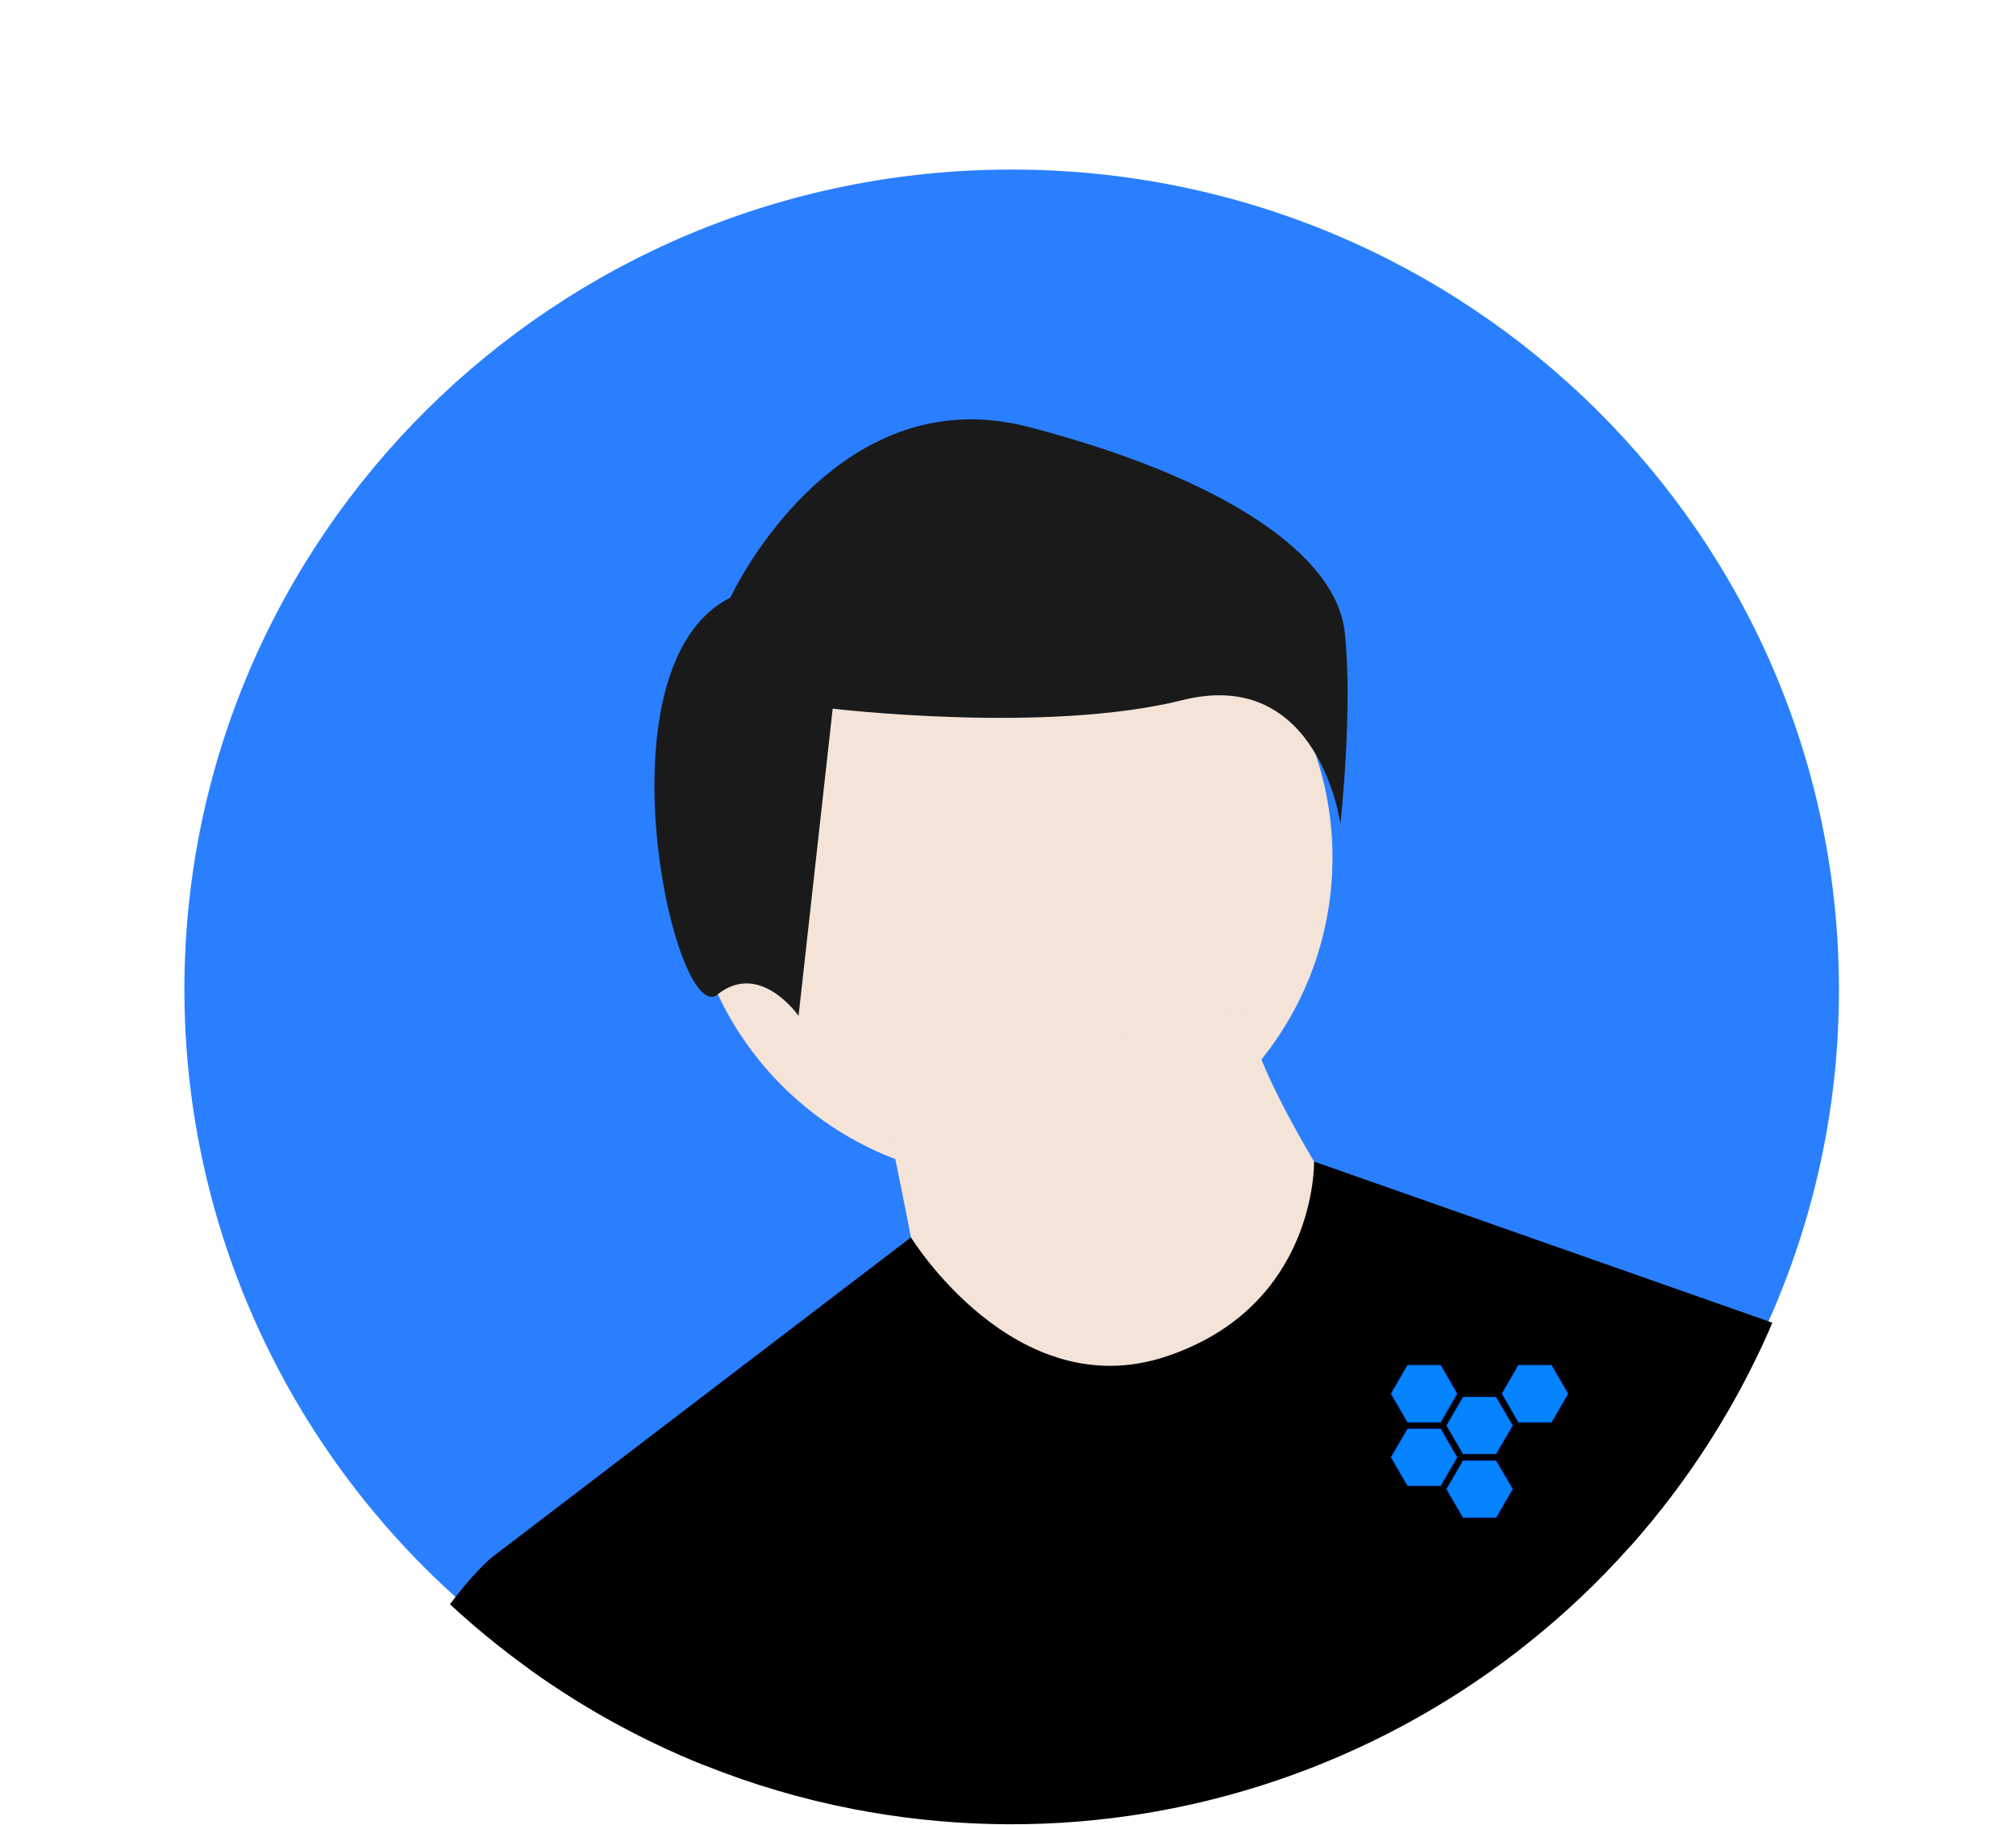
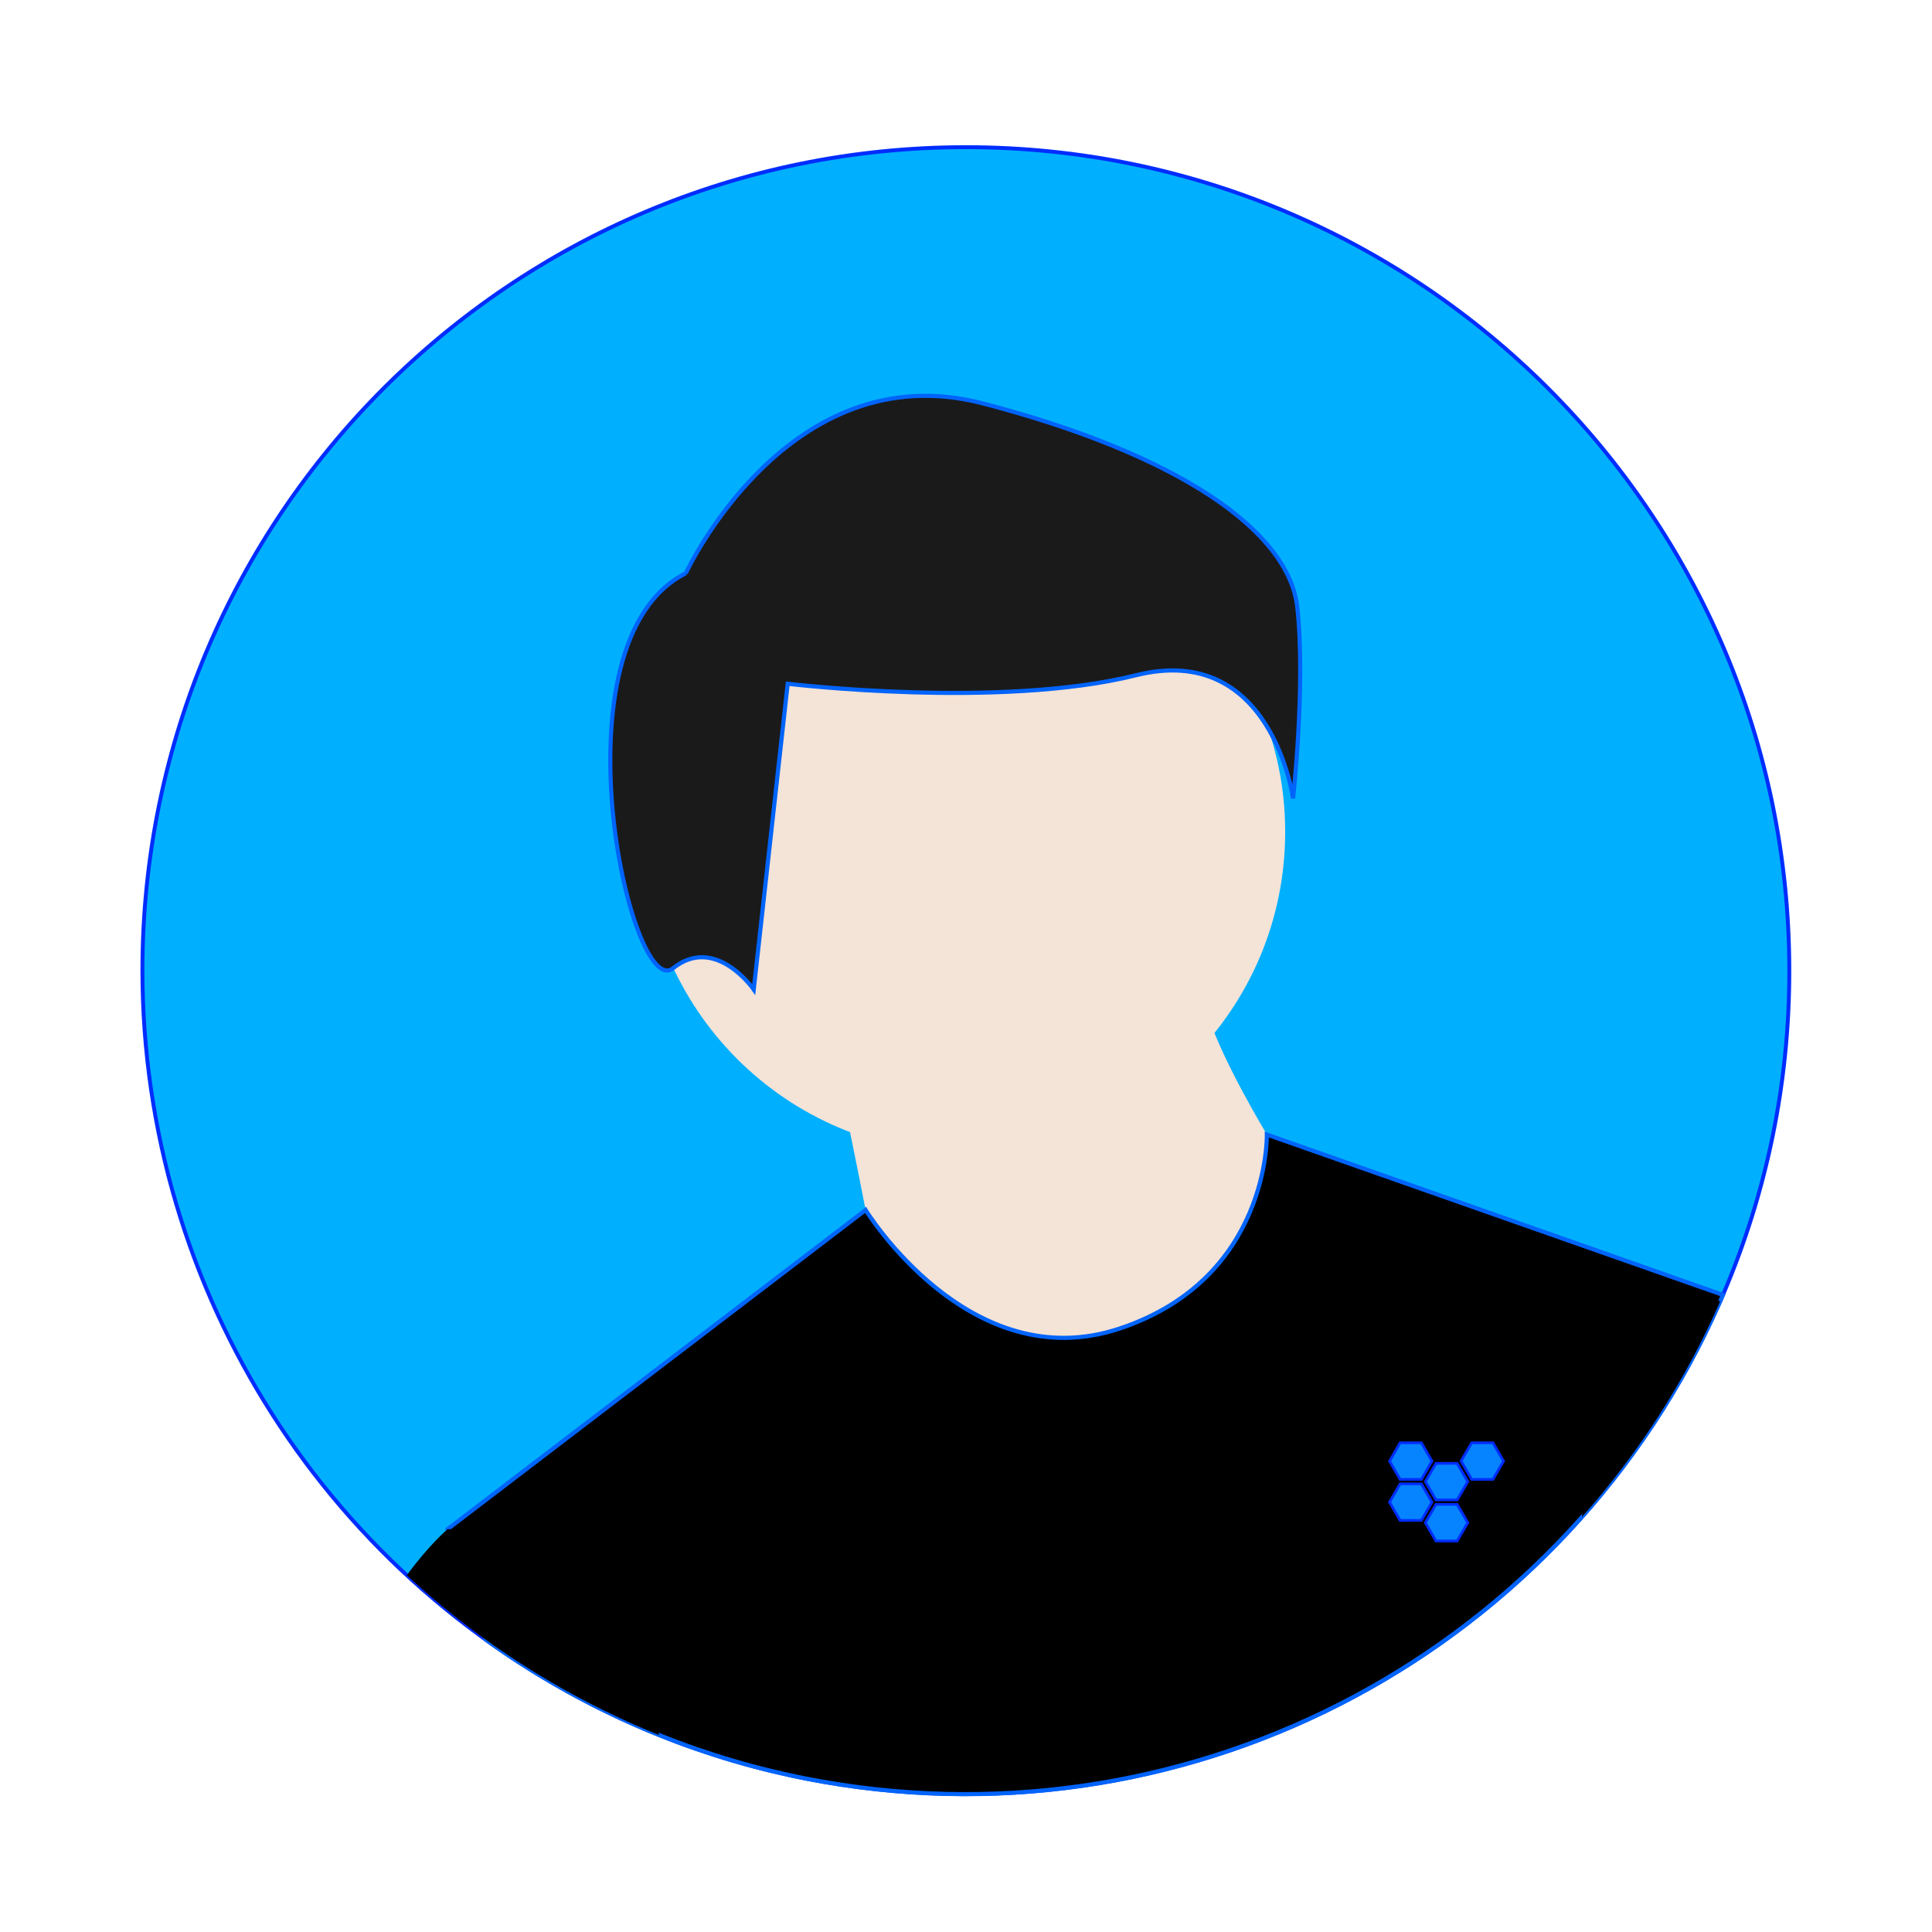
- <svg xmlns="http://www.w3.org/2000/svg" height="483.11" width="533.935" version="1.1" id="svg3449">
-   <defs id="defs3453" />
-   <path fill="#2a7fff" d="m 487.041,262.117 a 218.359,216.476 0 0 1 -17.645,85.535 l -0.726,1.658 A 219.466,217.573 0 0 1 229.919,476.072 q -1.974,-0.347 -3.941,-0.72 a 217.146,215.273 0 0 1 -39.633,-11.587 q -3.121,-1.244 -6.197,-2.577 l -4.188,-1.87 A 219.372,217.48 0 0 1 48.835,262.117 c 0,-119.962 98.097,-217.213 219.103,-217.213 121.006,0 219.103,97.251 219.103,217.213 z" id="path3429" style="stroke-width:0.917" />
-   <path opacity="0.2" d="m 192.558,201.466 c -4.136,23.334 4.994,44.464 4.994,44.464 0,0 15.836,-16.703 19.972,-40.039 4.136,-23.335 -4.994,-44.464 -4.994,-44.464 0,0 -15.836,16.704 -19.972,40.039 z" id="path3431" style="stroke-width:0.921" />
-   <g fill="#f4e3d7" id="g3437" transform="matrix(0.9206004,0,0,0.9206009,-43.22478,-47.15647)">
-     <circle cy="297.919" cx="337.511" r="92.785" id="circle3433" />
-     <path d="m 301.267,368.958 c 0,0 11.598,55.091 11.598,60.89 0,5.799 55.091,31.895 55.091,31.895 l 49.292,-8.699 17.397,-52.192 c 0,0 -28.995,-43.493 -28.995,-60.89 z" id="path3435" />
-   </g>
-   <path d="m 469.396,350.286 -0.726,1.673 A 219.466,219.466 0 0 1 229.919,479.823 q -1.974,-0.35 -3.941,-0.726 A 217.146,217.146 0 0 1 186.345,467.409 q -3.121,-1.255 -6.197,-2.6 l -4.188,-1.886 a 218.839,218.839 0 0 1 -35.815,-20.925 l -10.126,-29.372 5.691,-4.343 11.707,-8.939 12.492,-9.536 3.248,-2.483 49.013,-37.416 3.617,-2.762 25.476,-19.447 0.006,-0.006 c 0,0 27.55,44.89 67.591,31.543 40.042,-13.347 39.167,-51.619 39.167,-51.619 z" id="path3439" style="stroke-width:0.921" />
-   <path fill="#1a1a1a" d="m 193.415,158.29 c 0,0 27.12,-58.76 79.1,-45.2 51.98,13.56 81.36,33.9 83.619,54.24 2.259,20.34 -1.13,50.849 -1.13,50.849 0,0 -5.65,-41.81 -41.81,-32.77 -36.16,9.04 -92.659,2.26 -92.659,2.26 l -9.04,81.36 c 0,0 -10.17,-14.69 -21.47,-5.65 -11.3,9.04 -32.77,-87.01 3.39,-105.089 z" id="path3441" style="stroke-width:0.921" />
-   <path d="m 186.345,467.41 q -3.121,-1.255 -6.197,-2.6 l -4.188,-1.886 a 219.644,219.644 0 0 1 -56.779,-38.051 c 5.957,-8.116 10.838,-12.245 10.838,-12.245 h 40.042 l 6.002,20.186 z m 247.975,-121.518 34.349,6.068 a 219.067,219.067 0 0 1 -36.794,57.414 z" id="path3443" style="stroke-width:0.921" />
-   <ellipse ry="17.879" rx="18.041" cy="373.196" cx="402.975" id="ellipse3445" style="stroke-width:0.921" />
-   <g transform="matrix(0.09563041,0,0,0.09504314,368.462,358.4858)" style="opacity:1;fill:#0684ff;fill-opacity:1;stroke:#0066ff;stroke-width:2.026;stroke-miterlimit:4;stroke-dasharray:none;stroke-opacity:1" id="g263">
-     <g style="fill:#0684ff;fill-opacity:1;stroke:#0066ff;stroke-width:2.026;stroke-miterlimit:4;stroke-dasharray:none;stroke-opacity:1" id="g261">
-       <g style="fill:#0684ff;fill-opacity:1;stroke:#0066ff;stroke-width:2.026;stroke-miterlimit:4;stroke-dasharray:none;stroke-opacity:1" id="g259">
-         <polygon style="fill:#0684ff;fill-opacity:1;stroke:#0066ff;stroke-width:2.026;stroke-miterlimit:4;stroke-dasharray:none;stroke-opacity:1" id="polygon249" points="45.4,210 0,288.9 45.4,367.7 136.7,367.7 182.1,288.9 136.7,210 " />
-         <polygon style="fill:#0684ff;fill-opacity:1;stroke:#0066ff;stroke-width:2.026;stroke-miterlimit:4;stroke-dasharray:none;stroke-opacity:1" id="polygon251" points="153.7,200.3 199.2,279.2 290,279.2 335.8,200.3 290,121.5 199.2,121.5 " />
-         <polygon style="fill:#0684ff;fill-opacity:1;stroke:#0066ff;stroke-width:2.026;stroke-miterlimit:4;stroke-dasharray:none;stroke-opacity:1" id="polygon253" points="199.2,456.6 290,456.6 335.8,377.4 290,298.6 199.2,298.6 153.7,377.4 " />
-         <polygon style="fill:#0684ff;fill-opacity:1;stroke:#0066ff;stroke-width:2.026;stroke-miterlimit:4;stroke-dasharray:none;stroke-opacity:1" id="polygon255" points="136.7,32.6 45.4,32.6 0,111.8 45.4,190.6 136.7,190.6 182.1,111.8 " />
-         <polygon style="fill:#0684ff;fill-opacity:1;stroke:#0066ff;stroke-width:2.026;stroke-miterlimit:4;stroke-dasharray:none;stroke-opacity:1" id="polygon257" points="352.5,190.6 443.8,190.6 489.2,111.8 443.8,32.6 352.5,32.6 307.1,111.4 " />
+ <svg xmlns="http://www.w3.org/2000/svg" data-name="Layer 1" width="676" height="676" viewBox="0 0 676 676" version="1.1" id="svg2318">
+   <defs id="defs2322" />
+   <path d="m 626.069,339.621 a 287.139,287.145 0 0 1 -23.203,113.459 l -0.955,2.199 A 288.594,288.6 0 0 1 287.956,623.423 q -2.596,-0.46 -5.183,-0.955 a 285.545,285.55 0 0 1 -52.117,-15.369 q -4.104,-1.649 -8.149,-3.418 c -1.841,-0.801 -3.682,-1.628 -5.507,-2.481 A 288.471,288.477 0 0 1 49.833,339.621 c 0,-159.124 128.997,-288.124 288.118,-288.124 159.121,0 288.118,128.999 288.118,288.124 z" fill="#00b0ff" id="path2290" style="stroke:#002dff;stroke-width:1.364;stroke-miterlimit:4;stroke-dasharray:none;stroke-opacity:1" />
+   <path d="m 238.827,257.379 c -5.439,30.685 6.568,58.471 6.568,58.471 0,0 20.824,-21.966 26.263,-52.651 5.439,-30.685 -6.568,-58.471 -6.568,-58.471 0,0 -20.824,21.966 -26.263,52.651 z" opacity="0.2" id="path2300" style="stroke-width:0.852" />
+   <ellipse cx="337.359" cy="291.1" fill="#d0cde1" id="circle2306" style="fill:#f4e3d7;stroke-width:0.852" rx="112.323" ry="112.326" />
+   <path d="m 293.483,377.099 c 0,0 14.04,66.693 14.04,73.714 0,7.02 66.692,38.612 66.692,38.612 l 59.672,-10.531 21.061,-63.183 c 0,0 -35.101,-52.653 -35.101,-73.714 z" fill="#d0cde1" id="path2308" style="fill:#f4e3d7;stroke-width:0.852" />
+   <path d="m 602.866,453.081 -0.955,2.199 A 288.594,288.6 0 0 1 287.956,623.423 q -2.596,-0.46 -5.183,-0.955 a 285.545,285.55 0 0 1 -52.117,-15.369 q -4.104,-1.649 -8.149,-3.418 c -1.841,-0.801 -3.682,-1.628 -5.507,-2.481 a 287.771,287.776 0 0 1 -47.096,-27.517 l -13.315,-38.624 7.484,-5.711 15.395,-11.755 16.426,-12.539 4.271,-3.265 64.451,-49.203 4.756,-3.631 33.5,-25.573 0.009,-0.009 c 0,0 36.228,59.031 88.882,41.48 52.654,-17.552 51.503,-67.88 51.503,-67.88 z" fill="#2f2e41" id="path2310" style="fill:#000000;stroke:#0164fa;stroke-width:1.449;stroke-miterlimit:4;stroke-dasharray:none;stroke-opacity:1" />
+   <path d="m 239.952,200.603 c 0,0 35.662,-77.27 104.015,-59.438 68.353,17.831 106.987,44.579 109.959,71.326 2.972,26.747 -1.486,66.868 -1.486,66.868 0,0 -7.43,-54.98 -54.979,-43.093 -47.55,11.888 -121.846,2.972 -121.846,2.972 L 263.727,346.226 c 0,0 -13.373,-19.317 -28.233,-7.43 -14.859,11.888 -43.092,-114.419 4.458,-138.194 z" fill="#2f2e41" id="path2312" style="fill:#1a1a1a;stroke:#0164fa;stroke-width:1.449;stroke-miterlimit:4;stroke-dasharray:none;stroke-opacity:1" />
+   <path d="m 230.657,607.099 q -4.104,-1.649 -8.149,-3.418 c -1.841,-0.801 -3.682,-1.628 -5.507,-2.481 a 288.83,288.835 0 0 1 -74.663,-50.038 c 7.834,-10.673 14.252,-16.103 14.252,-16.103 h 52.654 l 7.893,26.545 z" fill="#2f2e41" id="path2314" style="fill:#000000;stroke-width:0.852" />
+   <path d="m 556.741,447.301 45.17,7.979 a 288.07,288.076 0 0 1 -48.383,75.5 z" fill="#2f2e41" id="path2316" style="fill:#000000;stroke-width:0.852" />
+   <g transform="matrix(0.08151727,0,0,0.08101825,486.1987,502.1879)" style="fill:#0684ff;fill-opacity:1;stroke:#002dff;stroke-width:11.538;stroke-miterlimit:4;stroke-dasharray:none;stroke-opacity:1" id="g263">
+     <g style="fill:#0684ff;fill-opacity:1;stroke:#002dff;stroke-width:11.538;stroke-miterlimit:4;stroke-dasharray:none;stroke-opacity:1" id="g261">
+       <g style="fill:#0684ff;fill-opacity:1;stroke:#002dff;stroke-width:11.538;stroke-miterlimit:4;stroke-dasharray:none;stroke-opacity:1" id="g259">
+         <polygon style="fill:#0684ff;fill-opacity:1;stroke:#002dff;stroke-width:11.538;stroke-miterlimit:4;stroke-dasharray:none;stroke-opacity:1" id="polygon249" points="0,288.9 45.4,367.7 136.7,367.7 182.1,288.9 136.7,210 45.4,210 " />
+         <polygon style="fill:#0684ff;fill-opacity:1;stroke:#002dff;stroke-width:11.538;stroke-miterlimit:4;stroke-dasharray:none;stroke-opacity:1" id="polygon251" points="199.2,279.2 290,279.2 335.8,200.3 290,121.5 199.2,121.5 153.7,200.3 " />
+         <polygon style="fill:#0684ff;fill-opacity:1;stroke:#002dff;stroke-width:11.538;stroke-miterlimit:4;stroke-dasharray:none;stroke-opacity:1" id="polygon253" points="290,456.6 335.8,377.4 290,298.6 199.2,298.6 153.7,377.4 199.2,456.6 " />
+         <polygon style="fill:#0684ff;fill-opacity:1;stroke:#002dff;stroke-width:11.538;stroke-miterlimit:4;stroke-dasharray:none;stroke-opacity:1" id="polygon255" points="45.4,32.6 0,111.8 45.4,190.6 136.7,190.6 182.1,111.8 136.7,32.6 " />
+         <polygon style="fill:#0684ff;fill-opacity:1;stroke:#002dff;stroke-width:11.538;stroke-miterlimit:4;stroke-dasharray:none;stroke-opacity:1" id="polygon257" points="443.8,190.6 489.2,111.8 443.8,32.6 352.5,32.6 307.1,111.4 352.5,190.6 " />
      </g>
    </g>
  </g>
</svg>
